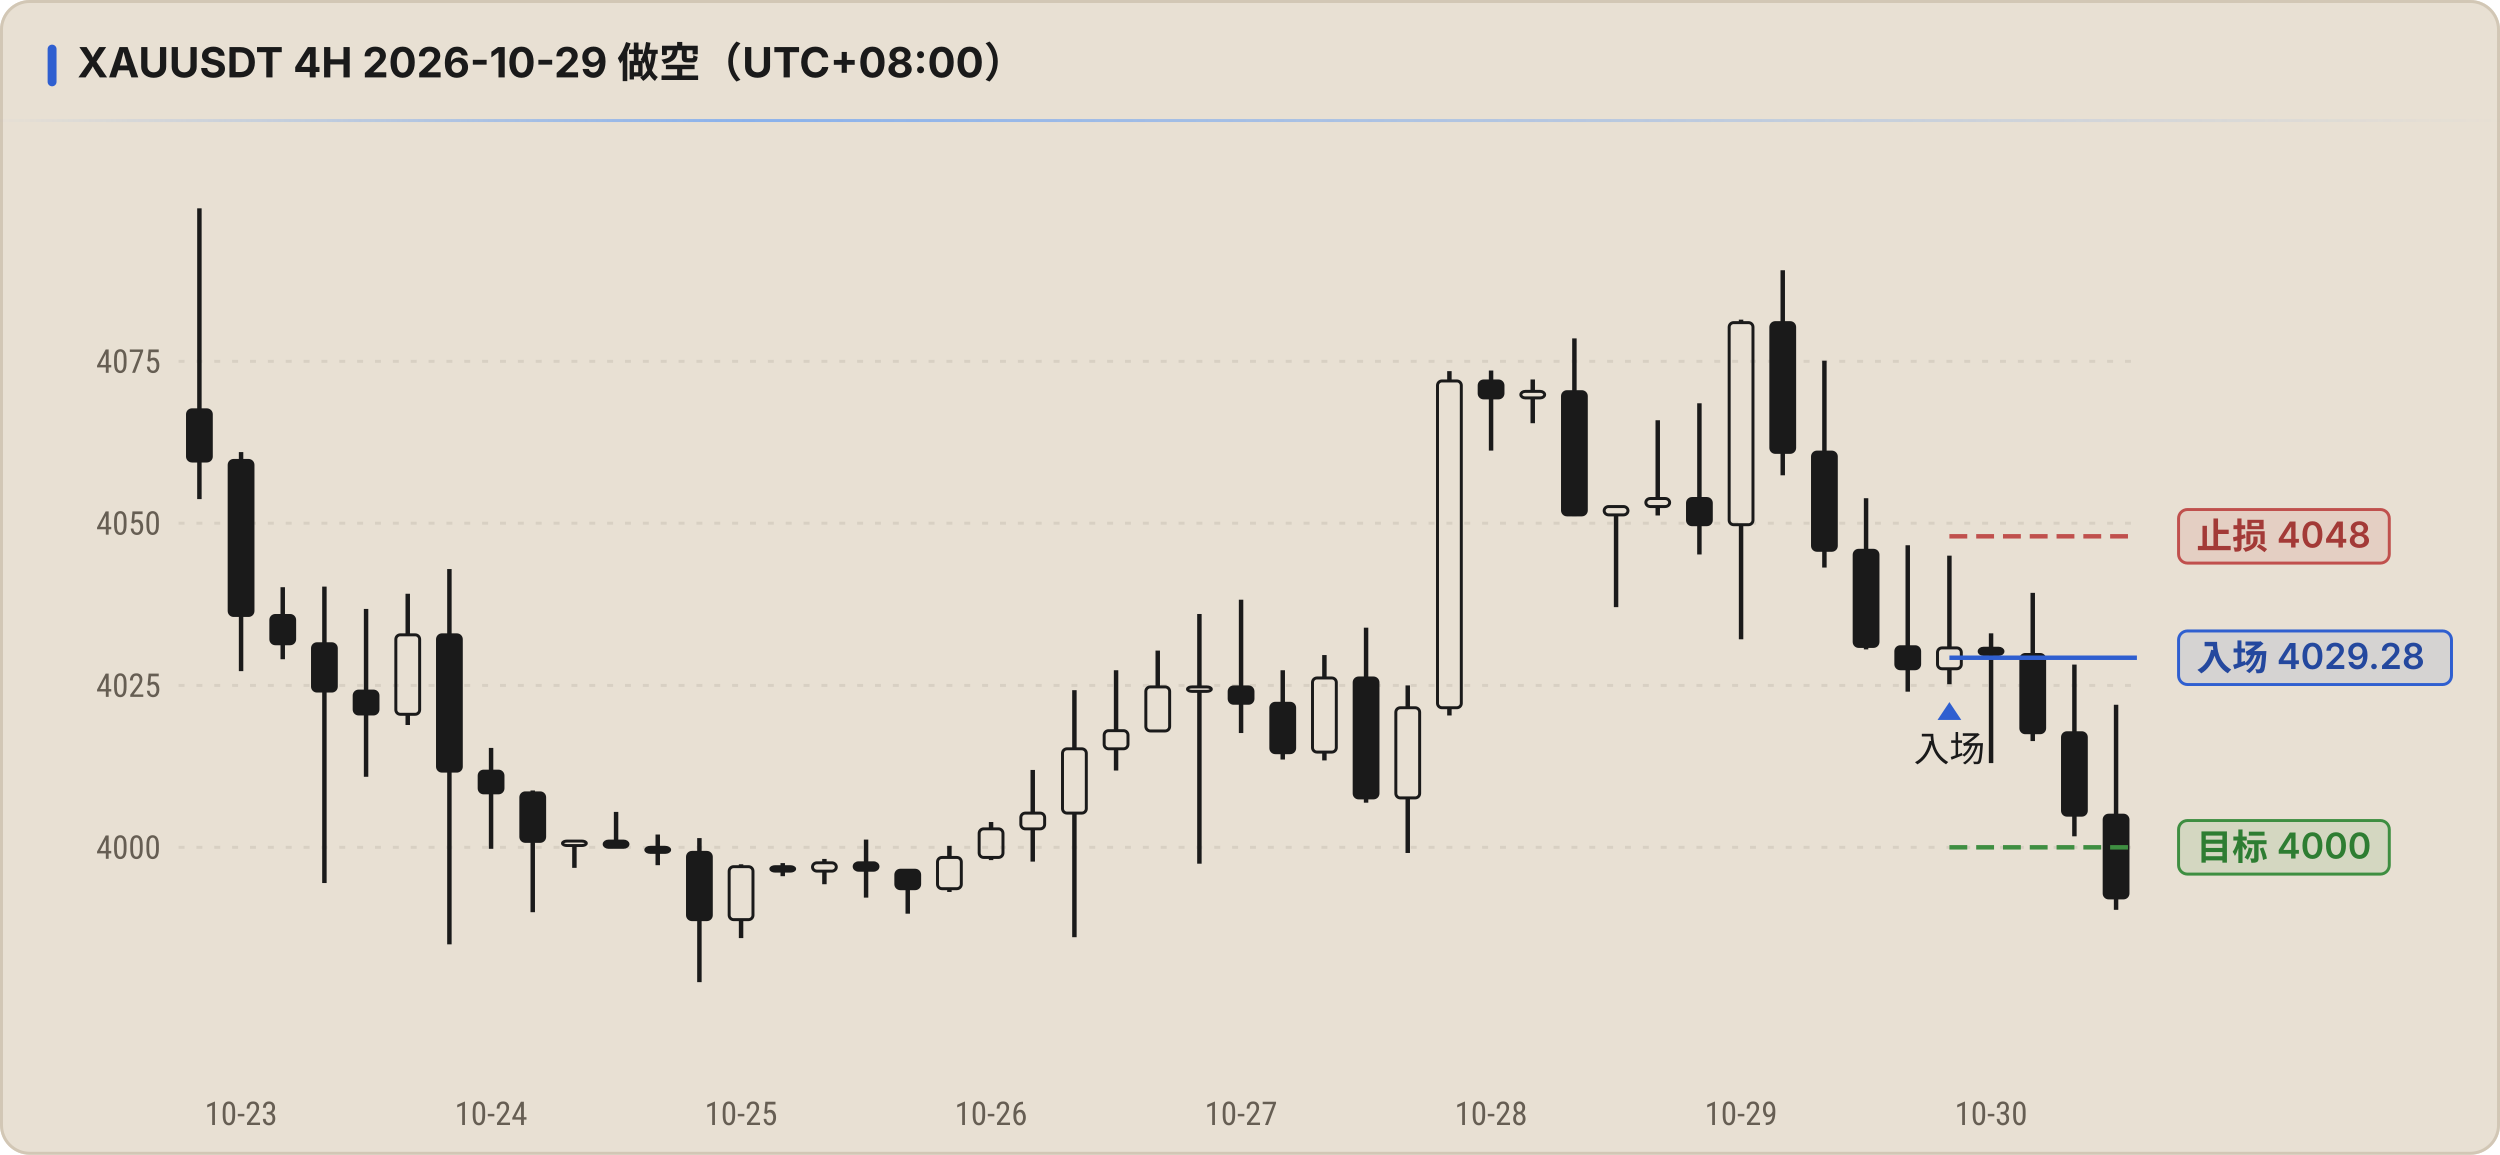
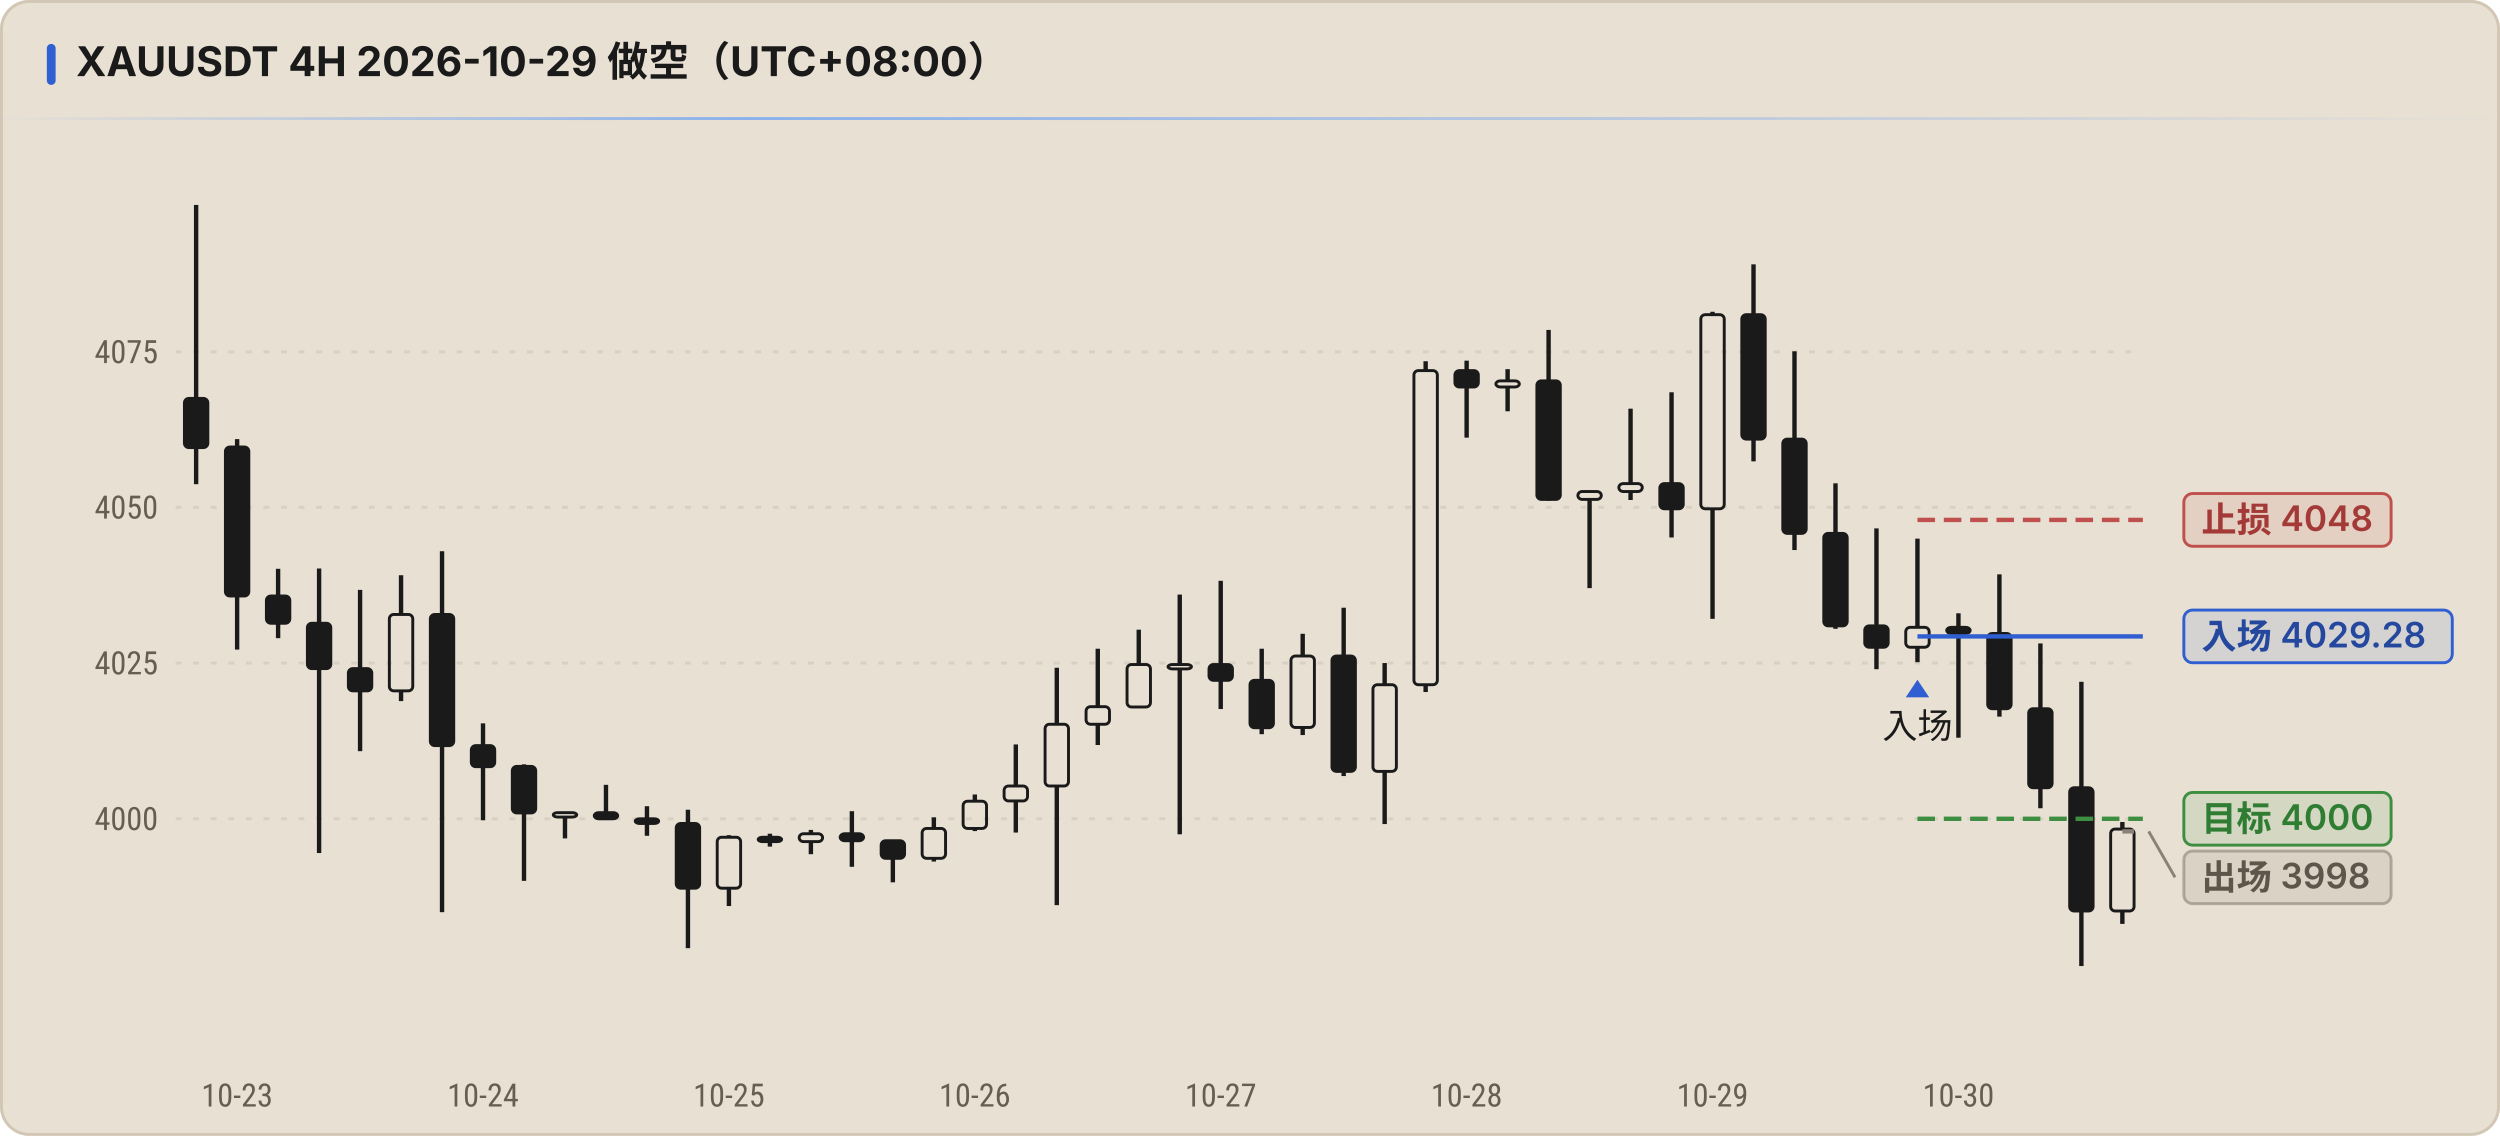
- <svg xmlns="http://www.w3.org/2000/svg" width="840" height="388" viewBox="0 0 840 388" role="img" aria-label="XAUUSDT 4H  2026-10-29 做空（UTC+08:00）">
+ <svg xmlns="http://www.w3.org/2000/svg" width="854" height="388" viewBox="0 0 854 388" role="img" aria-label="XAUUSDT 4H  2026-10-29 做空（UTC+08:00）">
  <style>
  .bg { fill: url(#bg); }
  .bg-grid { stroke: none; }
  .frame { fill: none; stroke: #d2c7b5; }
  .title-mark { fill: #2f5fd0; }
  .title { fill: #1a1a1a; font-weight: 650; font-size: 14px; }
  text { font-family: -apple-system, BlinkMacSystemFont, 'PingFang SC', 'Microsoft YaHei', sans-serif; font-size: 12px; fill: #1a1a1a; paint-order: stroke; stroke: #e8e0d3; stroke-width: 3px; stroke-linejoin: round; }
  .muted { fill: #5e564b; }
  .wick { stroke-width: 1.5; }
  .up { fill: none; stroke: #1a1a1a; }
  .down { fill: #1a1a1a; stroke: #1a1a1a; }
  .z-bull { fill: rgba(62, 142, 65, 0.24); stroke: none; }
  .z-bear { fill: rgba(192, 80, 77, 0.24); stroke: none; }
  .z-neutral { fill: rgba(94, 86, 75, 0.08); stroke: rgba(94, 86, 75, 0.3); stroke-dasharray: 2 3; }
  .z-accent { fill: rgba(212, 160, 60, 0.24); stroke: none; }
  .l-neutral { stroke: #8a8278; stroke-dasharray: 4 3; }
  .l-stop { stroke: #c0504d; stroke-dasharray: 6 3; }
  .l-target { stroke: #3e8e41; stroke-dasharray: 6 3; }
  .l-entry { stroke: #2f5fd0; }
+   .l-poc { stroke: #7b3fa0; }
  .bracket { stroke: #8a8278; fill: none; }
  .grid { stroke: rgba(94, 86, 75, 0.12); stroke-dasharray: 2 4; }
  .tick { font-family: 'DIN Alternate', 'Bahnschrift', 'Roboto Condensed', sans-serif; font-size: 11px; fill: #665e53; stroke: none; }
  .arrow { fill: #2f5fd0; stroke: none; }
  .tag rect { stroke-width: 1; }
  .tag text { stroke: none; font-weight: 600; }
  .t-neutral rect { fill: rgba(94, 86, 75, 0.1); stroke: rgba(94, 86, 75, 0.4); }
  .t-neutral text { fill: #5e564b; }
  .t-stop rect, .t-bear rect { fill: rgba(192, 80, 77, 0.12); stroke: #c0504d; }
  .t-stop text, .t-bear text { fill: #a33a37; }
  .t-target rect, .t-bull rect { fill: rgba(62, 142, 65, 0.12); stroke: #3e8e41; }
  .t-target text, .t-bull text { fill: #2e7d32; }
  .t-entry rect, .t-accent rect { fill: rgba(47, 95, 208, 0.1); stroke: #2f5fd0; }
  .t-entry text, .t-accent text { fill: #24489e; }
  .t-key rect { fill: rgba(212, 160, 60, 0.14); stroke: #d4a03c; }
  .t-key text { fill: #8a5a0e; }
+   .t-poc rect { fill: rgba(123, 63, 160, 0.1); stroke: #7b3fa0; }
+   .t-poc text { fill: #5e2d7d; }
  @media (prefers-color-scheme: dark) {
    .bg-grid { stroke: rgba(110, 160, 230, 0.06); }
    .frame { stroke: #1c2839; }
    .title-mark { fill: #6c9cff; }
    .title, text { fill: #e3eaf4; }
    text { stroke: #0a111d; }
    .muted { fill: #a0b0c5; }
    .up { fill: none; stroke: #c5d0de; }
    .down { fill: #8a96a8; stroke: #8a96a8; }
    .z-bull { fill: rgba(92, 191, 96, 0.24); }
    .z-bear { fill: rgba(242, 85, 95, 0.24); }
    .z-neutral { fill: rgba(160, 176, 197, 0.08); stroke: rgba(160, 176, 197, 0.25); }
    .z-accent { fill: rgba(224, 180, 90, 0.24); }
    .l-neutral, .bracket { stroke: #8293ab; }
    .l-stop { stroke: #f2555f; }
    .l-target { stroke: #5cbf60; }
    .l-entry { stroke: #6c9cff; }
+     .l-poc { stroke: #b58ce8; }
    .grid { stroke: #182334; }
    .tick { fill: #70829b; }
    .arrow { fill: #6c9cff; }
    .t-neutral rect { fill: rgba(160, 176, 197, 0.1); stroke: rgba(160, 176, 197, 0.45); }
    .t-neutral text { fill: #c5d0de; }
    .t-stop rect, .t-bear rect { fill: rgba(242, 85, 95, 0.16); stroke: #f2555f; }
    .t-stop text, .t-bear text { fill: #ff8f98; }
    .t-target rect, .t-bull rect { fill: rgba(92, 191, 96, 0.16); stroke: #5cbf60; }
    .t-target text, .t-bull text { fill: #9fe0a2; }
    .t-entry rect, .t-accent rect { fill: rgba(108, 156, 255, 0.16); stroke: #6c9cff; }
    .t-entry text, .t-accent text { fill: #b3ccff; }
    .t-key rect { fill: rgba(224, 180, 90, 0.16); stroke: #e0b45a; }
    .t-key text { fill: #ffd38a; }
+     .t-poc rect { fill: rgba(181, 140, 232, 0.16); stroke: #b58ce8; }
+     .t-poc text { fill: #dcc6ff; }
  }
</style>
  <defs>
    <linearGradient id="bg" x1="0" y1="0" x2="0" y2="1">
      <stop offset="0" stop-color="#e8e0d3" />
      <stop offset="1" stop-color="#e8e0d3" />
    </linearGradient>
    <linearGradient id="edge" x1="0" y1="0" x2="1" y2="0">
      <stop offset="0" stop-color="#3d8bff" stop-opacity="0" />
      <stop offset="0.3" stop-color="#3d8bff" stop-opacity="0.55" />
      <stop offset="1" stop-color="#3d8bff" stop-opacity="0" />
    </linearGradient>
    <pattern id="paper" width="24" height="24" patternUnits="userSpaceOnUse">
      <path class="bg-grid" d="M24 0H0V24" fill="none" />
    </pattern>
    <filter id="glow" x="-50%" y="-10%" width="200%" height="120%">
      <feGaussianBlur stdDeviation="2.2" result="b" />
      <feMerge>
        <feMergeNode in="b" />
        <feMergeNode in="SourceGraphic" />
      </feMerge>
    </filter>
    <style>@media (prefers-color-scheme: dark) { #bg stop:first-child { stop-color: #0f1828; } #bg stop:last-child { stop-color: #070c16; } }</style>
  </defs>
-   <rect class="bg" width="840" height="388" rx="10" />
-   <rect width="840" height="388" rx="10" fill="url(#paper)" />
-   <rect class="frame" x="0.5" y="0.5" width="839" height="387" rx="9.5" />
-   <rect fill="url(#edge)" x="0" y="40" width="840" height="1" />
+   <rect class="bg" width="854" height="388" rx="10" />
+   <rect width="854" height="388" rx="10" fill="url(#paper)" />
+   <rect class="frame" x="0.5" y="0.5" width="853" height="387" rx="9.5" />
+   <rect fill="url(#edge)" x="0" y="40" width="854" height="1" />
  <rect class="title-mark" x="16" y="15" width="3" height="14" rx="1.5" />
  <text class="title" x="26" y="26">XAUUSDT 4H  2026-10-29 做空（UTC+08:00）</text>
-   <line class="grid" x1="60" x2="718" y1="284.7" y2="284.7" />
-   <text class="tick" x="54" y="284.7" dy="0.35em" text-anchor="end">4000</text>
-   <line class="grid" x1="60" x2="718" y1="230.3" y2="230.3" />
-   <text class="tick" x="54" y="230.3" dy="0.35em" text-anchor="end">4025</text>
-   <line class="grid" x1="60" x2="718" y1="175.8" y2="175.8" />
-   <text class="tick" x="54" y="175.8" dy="0.35em" text-anchor="end">4050</text>
-   <line class="grid" x1="60" x2="718" y1="121.4" y2="121.4" />
-   <text class="tick" x="54" y="121.4" dy="0.35em" text-anchor="end">4075</text>
+   <line class="grid" x1="60" x2="732" y1="279.7" y2="279.7" />
+   <text class="tick" x="54" y="279.7" dy="0.35em" text-anchor="end">4000</text>
+   <line class="grid" x1="60" x2="732" y1="226.5" y2="226.5" />
+   <text class="tick" x="54" y="226.5" dy="0.35em" text-anchor="end">4025</text>
+   <line class="grid" x1="60" x2="732" y1="173.3" y2="173.3" />
+   <text class="tick" x="54" y="173.3" dy="0.35em" text-anchor="end">4050</text>
+   <line class="grid" x1="60" x2="732" y1="120.2" y2="120.2" />
+   <text class="tick" x="54" y="120.2" dy="0.35em" text-anchor="end">4075</text>
  <text class="tick" x="81" y="378" text-anchor="middle">10-23</text>
  <text class="tick" x="165" y="378" text-anchor="middle">10-24</text>
  <text class="tick" x="249" y="378" text-anchor="middle">10-25</text>
  <text class="tick" x="333" y="378" text-anchor="middle">10-26</text>
  <text class="tick" x="417" y="378" text-anchor="middle">10-27</text>
  <text class="tick" x="501" y="378" text-anchor="middle">10-28</text>
  <text class="tick" x="585" y="378" text-anchor="middle">10-29</text>
  <text class="tick" x="669" y="378" text-anchor="middle">10-30</text>
  <g class="candles">
-     <line class="wick down" x1="67" x2="67" y1="70" y2="137.7" />
-     <line class="wick down" x1="67" x2="67" y1="154.9" y2="167.7" />
-     <rect class="down" x="63" y="137.7" width="8" height="17.2" rx="1.5" />
-     <line class="wick down" x1="81" x2="81" y1="151.9" y2="154.7" />
-     <line class="wick down" x1="81" x2="81" y1="206.8" y2="225.5" />
-     <rect class="down" x="77" y="154.7" width="8" height="52.1" rx="1.5" />
-     <line class="wick down" x1="95" x2="95" y1="197.3" y2="206.8" />
-     <line class="wick down" x1="95" x2="95" y1="216.3" y2="221.5" />
-     <rect class="down" x="91" y="206.8" width="8" height="9.5" rx="1.5" />
-     <line class="wick down" x1="109" x2="109" y1="197.1" y2="216.3" />
-     <line class="wick down" x1="109" x2="109" y1="232.2" y2="296.7" />
-     <rect class="down" x="105" y="216.3" width="8" height="15.9" rx="1.5" />
-     <line class="wick down" x1="123" x2="123" y1="204.6" y2="232.2" />
-     <line class="wick down" x1="123" x2="123" y1="239.9" y2="261" />
-     <rect class="down" x="119" y="232.2" width="8" height="7.7" rx="1.5" />
-     <line class="wick up" x1="137" x2="137" y1="199.5" y2="213.3" />
-     <line class="wick up" x1="137" x2="137" y1="240" y2="243.6" />
-     <rect class="up" x="133" y="213.3" width="8" height="26.7" rx="1.5" />
-     <line class="wick down" x1="151" x2="151" y1="191.2" y2="213.3" />
-     <line class="wick down" x1="151" x2="151" y1="259.1" y2="317.3" />
-     <rect class="down" x="147" y="213.3" width="8" height="45.8" rx="1.5" />
-     <line class="wick down" x1="165" x2="165" y1="251.3" y2="259.1" />
-     <line class="wick down" x1="165" x2="165" y1="266.4" y2="285.2" />
-     <rect class="down" x="161" y="259.1" width="8" height="7.3" rx="1.5" />
-     <line class="wick down" x1="179" x2="179" y1="265.6" y2="266.4" />
-     <line class="wick down" x1="179" x2="179" y1="282.7" y2="306.5" />
-     <rect class="down" x="175" y="266.4" width="8" height="16.3" rx="1.5" />
-     <line class="wick up" x1="193" x2="193" y1="282.5" y2="282.6" />
-     <line class="wick up" x1="193" x2="193" y1="284.1" y2="291.6" />
-     <rect class="up" x="189" y="282.6" width="8" height="1.5" rx="1.5" />
-     <line class="wick down" x1="207" x2="207" y1="272.8" y2="282.6" />
-     <line class="wick down" x1="207" x2="207" y1="284.7" y2="284.7" />
-     <rect class="down" x="203" y="282.6" width="8" height="2.1" rx="1.5" />
-     <line class="wick down" x1="221" x2="221" y1="280.4" y2="284.7" />
-     <line class="wick down" x1="221" x2="221" y1="286.4" y2="290.7" />
-     <rect class="down" x="217" y="284.7" width="8" height="1.7" rx="1.5" />
-     <line class="wick down" x1="235" x2="235" y1="281.6" y2="286.4" />
-     <line class="wick down" x1="235" x2="235" y1="309" y2="330" />
-     <rect class="down" x="231" y="286.4" width="8" height="22.6" rx="1.5" />
-     <line class="wick up" x1="249" x2="249" y1="290.4" y2="291.2" />
-     <line class="wick up" x1="249" x2="249" y1="309" y2="315.2" />
-     <rect class="up" x="245" y="291.2" width="8" height="17.8" rx="1.5" />
-     <line class="wick down" x1="263" x2="263" y1="290" y2="291.2" />
-     <line class="wick down" x1="263" x2="263" y1="292.7" y2="294.4" />
-     <rect class="down" x="259" y="291.2" width="8" height="1.5" rx="1.5" />
-     <line class="wick up" x1="277" x2="277" y1="288.6" y2="289.9" />
-     <line class="wick up" x1="277" x2="277" y1="292.7" y2="297.1" />
-     <rect class="up" x="273" y="289.9" width="8" height="2.8" rx="1.5" />
-     <line class="wick down" x1="291" x2="291" y1="282.1" y2="289.9" />
-     <line class="wick down" x1="291" x2="291" y1="292.4" y2="301.6" />
-     <rect class="down" x="287" y="289.9" width="8" height="2.5" rx="1.5" />
-     <line class="wick down" x1="305" x2="305" y1="292.4" y2="292.4" />
-     <line class="wick down" x1="305" x2="305" y1="298.6" y2="307" />
-     <rect class="down" x="301" y="292.4" width="8" height="6.2" rx="1.5" />
-     <line class="wick up" x1="319" x2="319" y1="284.2" y2="288.1" />
-     <line class="wick up" x1="319" x2="319" y1="298.6" y2="299.7" />
-     <rect class="up" x="315" y="288.1" width="8" height="10.5" rx="1.5" />
-     <line class="wick up" x1="333" x2="333" y1="276.2" y2="278.5" />
-     <line class="wick up" x1="333" x2="333" y1="288.1" y2="289" />
-     <rect class="up" x="329" y="278.5" width="8" height="9.6" rx="1.5" />
-     <line class="wick up" x1="347" x2="347" y1="258.7" y2="273.2" />
-     <line class="wick up" x1="347" x2="347" y1="278.5" y2="289.5" />
-     <rect class="up" x="343" y="273.2" width="8" height="5.3" rx="1.5" />
-     <line class="wick up" x1="361" x2="361" y1="231.9" y2="251.6" />
-     <line class="wick up" x1="361" x2="361" y1="273.2" y2="314.9" />
-     <rect class="up" x="357" y="251.6" width="8" height="21.6" rx="1.5" />
-     <line class="wick up" x1="375" x2="375" y1="225.2" y2="245.5" />
-     <line class="wick up" x1="375" x2="375" y1="251.6" y2="258.9" />
-     <rect class="up" x="371" y="245.5" width="8" height="6.1" rx="1.5" />
-     <line class="wick up" x1="389" x2="389" y1="218.6" y2="230.8" />
-     <line class="wick up" x1="389" x2="389" y1="245.6" y2="245.6" />
-     <rect class="up" x="385" y="230.8" width="8" height="14.8" rx="1.5" />
-     <line class="wick up" x1="403" x2="403" y1="206.3" y2="230.8" />
-     <line class="wick up" x1="403" x2="403" y1="232.3" y2="290.2" />
-     <rect class="up" x="399" y="230.8" width="8" height="1.5" rx="1.5" />
-     <line class="wick down" x1="417" x2="417" y1="201.5" y2="230.8" />
-     <line class="wick down" x1="417" x2="417" y1="236.3" y2="246.3" />
-     <rect class="down" x="413" y="230.8" width="8" height="5.5" rx="1.5" />
-     <line class="wick down" x1="431" x2="431" y1="225.2" y2="236.3" />
-     <line class="wick down" x1="431" x2="431" y1="252.9" y2="255.2" />
-     <rect class="down" x="427" y="236.3" width="8" height="16.6" rx="1.5" />
-     <line class="wick up" x1="445" x2="445" y1="220.1" y2="227.8" />
-     <line class="wick up" x1="445" x2="445" y1="252.7" y2="255.5" />
-     <rect class="up" x="441" y="227.8" width="8" height="24.9" rx="1.5" />
-     <line class="wick down" x1="459" x2="459" y1="210.9" y2="227.8" />
-     <line class="wick down" x1="459" x2="459" y1="268.1" y2="269.7" />
-     <rect class="down" x="455" y="227.8" width="8" height="40.3" rx="1.5" />
-     <line class="wick up" x1="473" x2="473" y1="230.3" y2="237.8" />
-     <line class="wick up" x1="473" x2="473" y1="268.1" y2="286.6" />
-     <rect class="up" x="469" y="237.8" width="8" height="30.3" rx="1.5" />
-     <line class="wick up" x1="487" x2="487" y1="124.7" y2="128" />
-     <line class="wick up" x1="487" x2="487" y1="237.8" y2="240.4" />
-     <rect class="up" x="483" y="128" width="8" height="109.8" rx="1.5" />
-     <line class="wick down" x1="501" x2="501" y1="124.5" y2="128" />
-     <line class="wick down" x1="501" x2="501" y1="133.7" y2="151.4" />
-     <rect class="down" x="497" y="128" width="8" height="5.7" rx="1.5" />
-     <line class="wick up" x1="515" x2="515" y1="127.5" y2="131.5" />
-     <line class="wick up" x1="515" x2="515" y1="133.7" y2="142.2" />
-     <rect class="up" x="511" y="131.5" width="8" height="2.2" rx="1.5" />
-     <line class="wick down" x1="529" x2="529" y1="113.7" y2="131.6" />
-     <line class="wick down" x1="529" x2="529" y1="173" y2="173.4" />
-     <rect class="down" x="525" y="131.6" width="8" height="41.4" rx="1.5" />
-     <line class="wick up" x1="543" x2="543" y1="170" y2="170.2" />
-     <line class="wick up" x1="543" x2="543" y1="173" y2="204" />
-     <rect class="up" x="539" y="170.2" width="8" height="2.8" rx="1.5" />
-     <line class="wick up" x1="557" x2="557" y1="141.2" y2="167.5" />
-     <line class="wick up" x1="557" x2="557" y1="170.2" y2="173.2" />
-     <rect class="up" x="553" y="167.5" width="8" height="2.7" rx="1.5" />
-     <line class="wick down" x1="571" x2="571" y1="135.5" y2="167.5" />
-     <line class="wick down" x1="571" x2="571" y1="176.3" y2="186.3" />
-     <rect class="down" x="567" y="167.5" width="8" height="8.8" rx="1.5" />
-     <line class="wick up" x1="585" x2="585" y1="107.4" y2="108.4" />
-     <line class="wick up" x1="585" x2="585" y1="176.3" y2="214.8" />
-     <rect class="up" x="581" y="108.4" width="8" height="67.9" rx="1.5" />
-     <line class="wick down" x1="599" x2="599" y1="90.8" y2="108.4" />
-     <line class="wick down" x1="599" x2="599" y1="152" y2="159.7" />
-     <rect class="down" x="595" y="108.4" width="8" height="43.6" rx="1.5" />
-     <line class="wick down" x1="613" x2="613" y1="121.2" y2="151.9" />
-     <line class="wick down" x1="613" x2="613" y1="184.9" y2="190.7" />
-     <rect class="down" x="609" y="151.9" width="8" height="33" rx="1.5" />
-     <line class="wick down" x1="627" x2="627" y1="167.4" y2="184.9" />
-     <line class="wick down" x1="627" x2="627" y1="217.2" y2="218.2" />
-     <rect class="down" x="623" y="184.9" width="8" height="32.3" rx="1.5" />
-     <line class="wick down" x1="641" x2="641" y1="183.2" y2="217.3" />
-     <line class="wick down" x1="641" x2="641" y1="224.7" y2="232.4" />
-     <rect class="down" x="637" y="217.3" width="8" height="7.4" rx="1.5" />
-     <line class="wick up" x1="655" x2="655" y1="186.7" y2="217.7" />
-     <line class="wick up" x1="655" x2="655" y1="224.7" y2="229.9" />
-     <rect class="up" x="651" y="217.7" width="8" height="7" rx="1.5" />
-     <line class="wick down" x1="669" x2="669" y1="212.8" y2="217.8" />
-     <line class="wick down" x1="669" x2="669" y1="219.9" y2="256.4" />
-     <rect class="down" x="665" y="217.8" width="8" height="2.1" rx="1.5" />
-     <line class="wick down" x1="683" x2="683" y1="199.2" y2="219.9" />
-     <line class="wick down" x1="683" x2="683" y1="246.2" y2="249" />
-     <rect class="down" x="679" y="219.9" width="8" height="26.3" rx="1.5" />
-     <line class="wick down" x1="697" x2="697" y1="223.3" y2="246.2" />
-     <line class="wick down" x1="697" x2="697" y1="273.9" y2="281" />
-     <rect class="down" x="693" y="246.2" width="8" height="27.7" rx="1.5" />
-     <line class="wick down" x1="711" x2="711" y1="236.8" y2="273.9" />
-     <line class="wick down" x1="711" x2="711" y1="301.7" y2="305.7" />
-     <rect class="down" x="707" y="273.9" width="8" height="27.8" rx="1.5" />
-   </g>
-   <line class="l-target" x1="655" x2="718" y1="284.7" y2="284.7" stroke-width="1.5" />
-   <line class="l-stop" x1="655" x2="718" y1="180.2" y2="180.2" stroke-width="1.5" />
-   <line class="l-entry" x1="655" x2="718" y1="221" y2="221" stroke-width="1.5" />
+     <line class="wick down" x1="67" x2="67" y1="70" y2="136.1" />
+     <line class="wick down" x1="67" x2="67" y1="152.9" y2="165.4" />
+     <rect class="down" x="63" y="136.1" width="8" height="16.8" rx="1.5" />
+     <line class="wick down" x1="81" x2="81" y1="150" y2="152.7" />
+     <line class="wick down" x1="81" x2="81" y1="203.6" y2="221.9" />
+     <rect class="down" x="77" y="152.7" width="8" height="50.9" rx="1.5" />
+     <line class="wick down" x1="95" x2="95" y1="194.3" y2="203.6" />
+     <line class="wick down" x1="95" x2="95" y1="212.9" y2="218" />
+     <rect class="down" x="91" y="203.6" width="8" height="9.3" rx="1.5" />
+     <line class="wick down" x1="109" x2="109" y1="194.2" y2="212.9" />
+     <line class="wick down" x1="109" x2="109" y1="228.4" y2="291.4" />
+     <rect class="down" x="105" y="212.9" width="8" height="15.5" rx="1.5" />
+     <line class="wick down" x1="123" x2="123" y1="201.5" y2="228.4" />
+     <line class="wick down" x1="123" x2="123" y1="236" y2="256.6" />
+     <rect class="down" x="119" y="228.4" width="8" height="7.6" rx="1.5" />
+     <line class="wick up" x1="137" x2="137" y1="196.5" y2="209.9" />
+     <line class="wick up" x1="137" x2="137" y1="236" y2="239.5" />
+     <rect class="up" x="133" y="209.9" width="8" height="26.1" rx="1.5" />
+     <line class="wick down" x1="151" x2="151" y1="188.3" y2="209.9" />
+     <line class="wick down" x1="151" x2="151" y1="254.7" y2="311.6" />
+     <rect class="down" x="147" y="209.9" width="8" height="44.8" rx="1.5" />
+     <line class="wick down" x1="165" x2="165" y1="247.1" y2="254.7" />
+     <line class="wick down" x1="165" x2="165" y1="261.9" y2="280.2" />
+     <rect class="down" x="161" y="254.7" width="8" height="7.2" rx="1.5" />
+     <line class="wick down" x1="179" x2="179" y1="261.1" y2="261.8" />
+     <line class="wick down" x1="179" x2="179" y1="277.7" y2="300.9" />
+     <rect class="down" x="175" y="261.8" width="8" height="15.9" rx="1.5" />
+     <line class="wick up" x1="193" x2="193" y1="277.6" y2="277.6" />
+     <line class="wick up" x1="193" x2="193" y1="279.1" y2="286.4" />
+     <rect class="up" x="189" y="277.6" width="8" height="1.5" rx="1.5" />
+     <line class="wick down" x1="207" x2="207" y1="268.1" y2="277.6" />
+     <line class="wick down" x1="207" x2="207" y1="279.7" y2="279.7" />
+     <rect class="down" x="203" y="277.6" width="8" height="2.1" rx="1.5" />
+     <line class="wick down" x1="221" x2="221" y1="275.4" y2="279.7" />
+     <line class="wick down" x1="221" x2="221" y1="281.3" y2="285.5" />
+     <rect class="down" x="217" y="279.7" width="8" height="1.6" rx="1.5" />
+     <line class="wick down" x1="235" x2="235" y1="276.6" y2="281.3" />
+     <line class="wick down" x1="235" x2="235" y1="303.4" y2="323.9" />
+     <rect class="down" x="231" y="281.3" width="8" height="22.1" rx="1.5" />
+     <line class="wick up" x1="249" x2="249" y1="285.3" y2="286" />
+     <line class="wick up" x1="249" x2="249" y1="303.4" y2="309.5" />
+     <rect class="up" x="245" y="286" width="8" height="17.4" rx="1.5" />
+     <line class="wick down" x1="263" x2="263" y1="284.8" y2="286" />
+     <line class="wick down" x1="263" x2="263" y1="287.5" y2="289.2" />
+     <rect class="down" x="259" y="286" width="8" height="1.5" rx="1.5" />
+     <line class="wick up" x1="277" x2="277" y1="283.5" y2="284.8" />
+     <line class="wick up" x1="277" x2="277" y1="287.5" y2="291.8" />
+     <rect class="up" x="273" y="284.8" width="8" height="2.7" rx="1.5" />
+     <line class="wick down" x1="291" x2="291" y1="277.1" y2="284.8" />
+     <line class="wick down" x1="291" x2="291" y1="287.2" y2="296.1" />
+     <rect class="down" x="287" y="284.8" width="8" height="2.4" rx="1.5" />
+     <line class="wick down" x1="305" x2="305" y1="287.2" y2="287.2" />
+     <line class="wick down" x1="305" x2="305" y1="293.2" y2="301.4" />
+     <rect class="down" x="301" y="287.2" width="8" height="6" rx="1.5" />
+     <line class="wick up" x1="319" x2="319" y1="279.2" y2="283" />
+     <line class="wick up" x1="319" x2="319" y1="293.2" y2="294.3" />
+     <rect class="up" x="315" y="283" width="8" height="10.2" rx="1.5" />
+     <line class="wick up" x1="333" x2="333" y1="271.4" y2="273.7" />
+     <line class="wick up" x1="333" x2="333" y1="283" y2="283.9" />
+     <rect class="up" x="329" y="273.7" width="8" height="9.3" rx="1.5" />
+     <line class="wick up" x1="347" x2="347" y1="254.3" y2="268.5" />
+     <line class="wick up" x1="347" x2="347" y1="273.6" y2="284.4" />
+     <rect class="up" x="343" y="268.5" width="8" height="5.1" rx="1.5" />
+     <line class="wick up" x1="361" x2="361" y1="228.1" y2="247.4" />
+     <line class="wick up" x1="361" x2="361" y1="268.5" y2="309.2" />
+     <rect class="up" x="357" y="247.4" width="8" height="21.1" rx="1.5" />
+     <line class="wick up" x1="375" x2="375" y1="221.6" y2="241.4" />
+     <line class="wick up" x1="375" x2="375" y1="247.4" y2="254.5" />
+     <rect class="up" x="371" y="241.4" width="8" height="6" rx="1.5" />
+     <line class="wick up" x1="389" x2="389" y1="215.1" y2="227" />
+     <line class="wick up" x1="389" x2="389" y1="241.5" y2="241.5" />
+     <rect class="up" x="385" y="227" width="8" height="14.5" rx="1.5" />
+     <line class="wick up" x1="403" x2="403" y1="203.1" y2="227" />
+     <line class="wick up" x1="403" x2="403" y1="228.5" y2="285" />
+     <rect class="up" x="399" y="227" width="8" height="1.5" rx="1.5" />
+     <line class="wick down" x1="417" x2="417" y1="198.4" y2="227" />
+     <line class="wick down" x1="417" x2="417" y1="232.4" y2="242.2" />
+     <rect class="down" x="413" y="227" width="8" height="5.4" rx="1.5" />
+     <line class="wick down" x1="431" x2="431" y1="221.6" y2="232.4" />
+     <line class="wick down" x1="431" x2="431" y1="248.6" y2="250.8" />
+     <rect class="down" x="427" y="232.4" width="8" height="16.2" rx="1.5" />
+     <line class="wick up" x1="445" x2="445" y1="216.5" y2="224.1" />
+     <line class="wick up" x1="445" x2="445" y1="248.5" y2="251.1" />
+     <rect class="up" x="441" y="224.1" width="8" height="24.4" rx="1.5" />
+     <line class="wick down" x1="459" x2="459" y1="207.6" y2="224.1" />
+     <line class="wick down" x1="459" x2="459" y1="263.5" y2="265.1" />
+     <rect class="down" x="455" y="224.1" width="8" height="39.4" rx="1.5" />
+     <line class="wick up" x1="473" x2="473" y1="226.5" y2="233.9" />
+     <line class="wick up" x1="473" x2="473" y1="263.5" y2="281.5" />
+     <rect class="up" x="469" y="233.9" width="8" height="29.6" rx="1.5" />
+     <line class="wick up" x1="487" x2="487" y1="123.4" y2="126.6" />
+     <line class="wick up" x1="487" x2="487" y1="233.9" y2="236.4" />
+     <rect class="up" x="483" y="126.6" width="8" height="107.3" rx="1.5" />
+     <line class="wick down" x1="501" x2="501" y1="123.2" y2="126.6" />
+     <line class="wick down" x1="501" x2="501" y1="132.2" y2="149.5" />
+     <rect class="down" x="497" y="126.6" width="8" height="5.6" rx="1.5" />
+     <line class="wick up" x1="515" x2="515" y1="126.1" y2="130.1" />
+     <line class="wick up" x1="515" x2="515" y1="132.2" y2="140.5" />
+     <rect class="up" x="511" y="130.1" width="8" height="2.1" rx="1.5" />
+     <line class="wick down" x1="529" x2="529" y1="112.7" y2="130.1" />
+     <line class="wick down" x1="529" x2="529" y1="170.6" y2="171" />
+     <rect class="down" x="525" y="130.1" width="8" height="40.5" rx="1.5" />
+     <line class="wick up" x1="543" x2="543" y1="167.6" y2="167.9" />
+     <line class="wick up" x1="543" x2="543" y1="170.6" y2="200.9" />
+     <rect class="up" x="539" y="167.9" width="8" height="2.7" rx="1.5" />
+     <line class="wick up" x1="557" x2="557" y1="139.6" y2="165.2" />
+     <line class="wick up" x1="557" x2="557" y1="167.9" y2="170.8" />
+     <rect class="up" x="553" y="165.2" width="8" height="2.7" rx="1.5" />
+     <line class="wick down" x1="571" x2="571" y1="134" y2="165.2" />
+     <line class="wick down" x1="571" x2="571" y1="173.8" y2="183.6" />
+     <rect class="down" x="567" y="165.2" width="8" height="8.6" rx="1.5" />
+     <line class="wick up" x1="585" x2="585" y1="106.5" y2="107.5" />
+     <line class="wick up" x1="585" x2="585" y1="173.8" y2="211.4" />
+     <rect class="up" x="581" y="107.5" width="8" height="66.3" rx="1.5" />
+     <line class="wick down" x1="599" x2="599" y1="90.3" y2="107.5" />
+     <line class="wick down" x1="599" x2="599" y1="150" y2="157.6" />
+     <rect class="down" x="595" y="107.5" width="8" height="42.5" rx="1.5" />
+     <line class="wick down" x1="613" x2="613" y1="120" y2="150" />
+     <line class="wick down" x1="613" x2="613" y1="182.2" y2="187.9" />
+     <rect class="down" x="609" y="150" width="8" height="32.2" rx="1.5" />
+     <line class="wick down" x1="627" x2="627" y1="165.1" y2="182.2" />
+     <line class="wick down" x1="627" x2="627" y1="213.8" y2="214.8" />
+     <rect class="down" x="623" y="182.2" width="8" height="31.6" rx="1.5" />
+     <line class="wick down" x1="641" x2="641" y1="180.5" y2="213.8" />
+     <line class="wick down" x1="641" x2="641" y1="221.1" y2="228.6" />
+     <rect class="down" x="637" y="213.8" width="8" height="7.3" rx="1.5" />
+     <line class="wick up" x1="655" x2="655" y1="184" y2="214.3" />
+     <line class="wick up" x1="655" x2="655" y1="221.1" y2="226.2" />
+     <rect class="up" x="651" y="214.3" width="8" height="6.8" rx="1.5" />
+     <line class="wick down" x1="669" x2="669" y1="209.5" y2="214.3" />
+     <line class="wick down" x1="669" x2="669" y1="216.4" y2="252" />
+     <rect class="down" x="665" y="214.3" width="8" height="2.1" rx="1.5" />
+     <line class="wick down" x1="683" x2="683" y1="196.2" y2="216.4" />
+     <line class="wick down" x1="683" x2="683" y1="242.1" y2="244.8" />
+     <rect class="down" x="679" y="216.4" width="8" height="25.7" rx="1.5" />
+     <line class="wick down" x1="697" x2="697" y1="219.8" y2="242.1" />
+     <line class="wick down" x1="697" x2="697" y1="269.1" y2="276.1" />
+     <rect class="down" x="693" y="242.1" width="8" height="27" rx="1.5" />
+     <line class="wick down" x1="711" x2="711" y1="232.9" y2="269.1" />
+     <line class="wick down" x1="711" x2="711" y1="311.2" y2="330" />
+     <rect class="down" x="707" y="269.1" width="8" height="42.1" rx="1.5" />
+     <line class="wick up" x1="725" x2="725" y1="280.8" y2="283.2" />
+     <line class="wick up" x1="725" x2="725" y1="311.2" y2="315.6" />
+     <rect class="up" x="721" y="283.2" width="8" height="28" rx="1.5" />
+   </g>
+   <line class="l-target" x1="655" x2="732" y1="279.7" y2="279.7" stroke-width="1.5" />
+   <line class="l-stop" x1="655" x2="732" y1="177.6" y2="177.6" stroke-width="1.5" />
+   <line class="l-entry" x1="655" x2="732" y1="217.4" y2="217.4" stroke-width="1.5" />
+   <line class="l-neutral" x1="725" x2="732" y1="284" y2="284" stroke-width="1.5" />
  <g class="tag t-target">
-     <rect x="732" y="275.7" width="70.8" height="18" rx="3" />
-     <text x="738" y="284.7" dy="0.35em">目标 4000</text>
+     <rect x="746" y="270.7" width="70.8" height="18" rx="3" />
+     <text x="752" y="279.7" dy="0.35em">目标 4000</text>
  </g>
  <g class="tag t-stop">
-     <rect x="732" y="171.2" width="70.8" height="18" rx="3" />
-     <text x="738" y="180.2" dy="0.35em">止损 4048</text>
+     <rect x="746" y="168.6" width="70.8" height="18" rx="3" />
+     <text x="752" y="177.6" dy="0.35em">止损 4048</text>
  </g>
  <g class="tag t-entry">
-     <rect x="732" y="212" width="91.7" height="18" rx="3" />
-     <text x="738" y="221" dy="0.35em">入场 4029.28</text>
-   </g>
-   <path class="arrow" d="M655,235.9 l-4,6 h8 z" />
-   <text x="655" y="255.9" text-anchor="middle">入场</text>
+     <rect x="746" y="208.4" width="91.7" height="18" rx="3" />
+     <text x="752" y="217.4" dy="0.35em">入场 4029.28</text>
+   </g>
+   <path class="bracket" d="M734,284 L743,299.7" />
+   <g class="tag t-neutral">
+     <rect x="746" y="290.7" width="70.8" height="18" rx="3" />
+     <text x="752" y="299.7" dy="0.35em">出场 3998</text>
+   </g>
+   <path class="arrow" d="M655,232.2 l-4,6 h8 z" />
+   <text x="655" y="252.2" text-anchor="middle">入场</text>
</svg>
